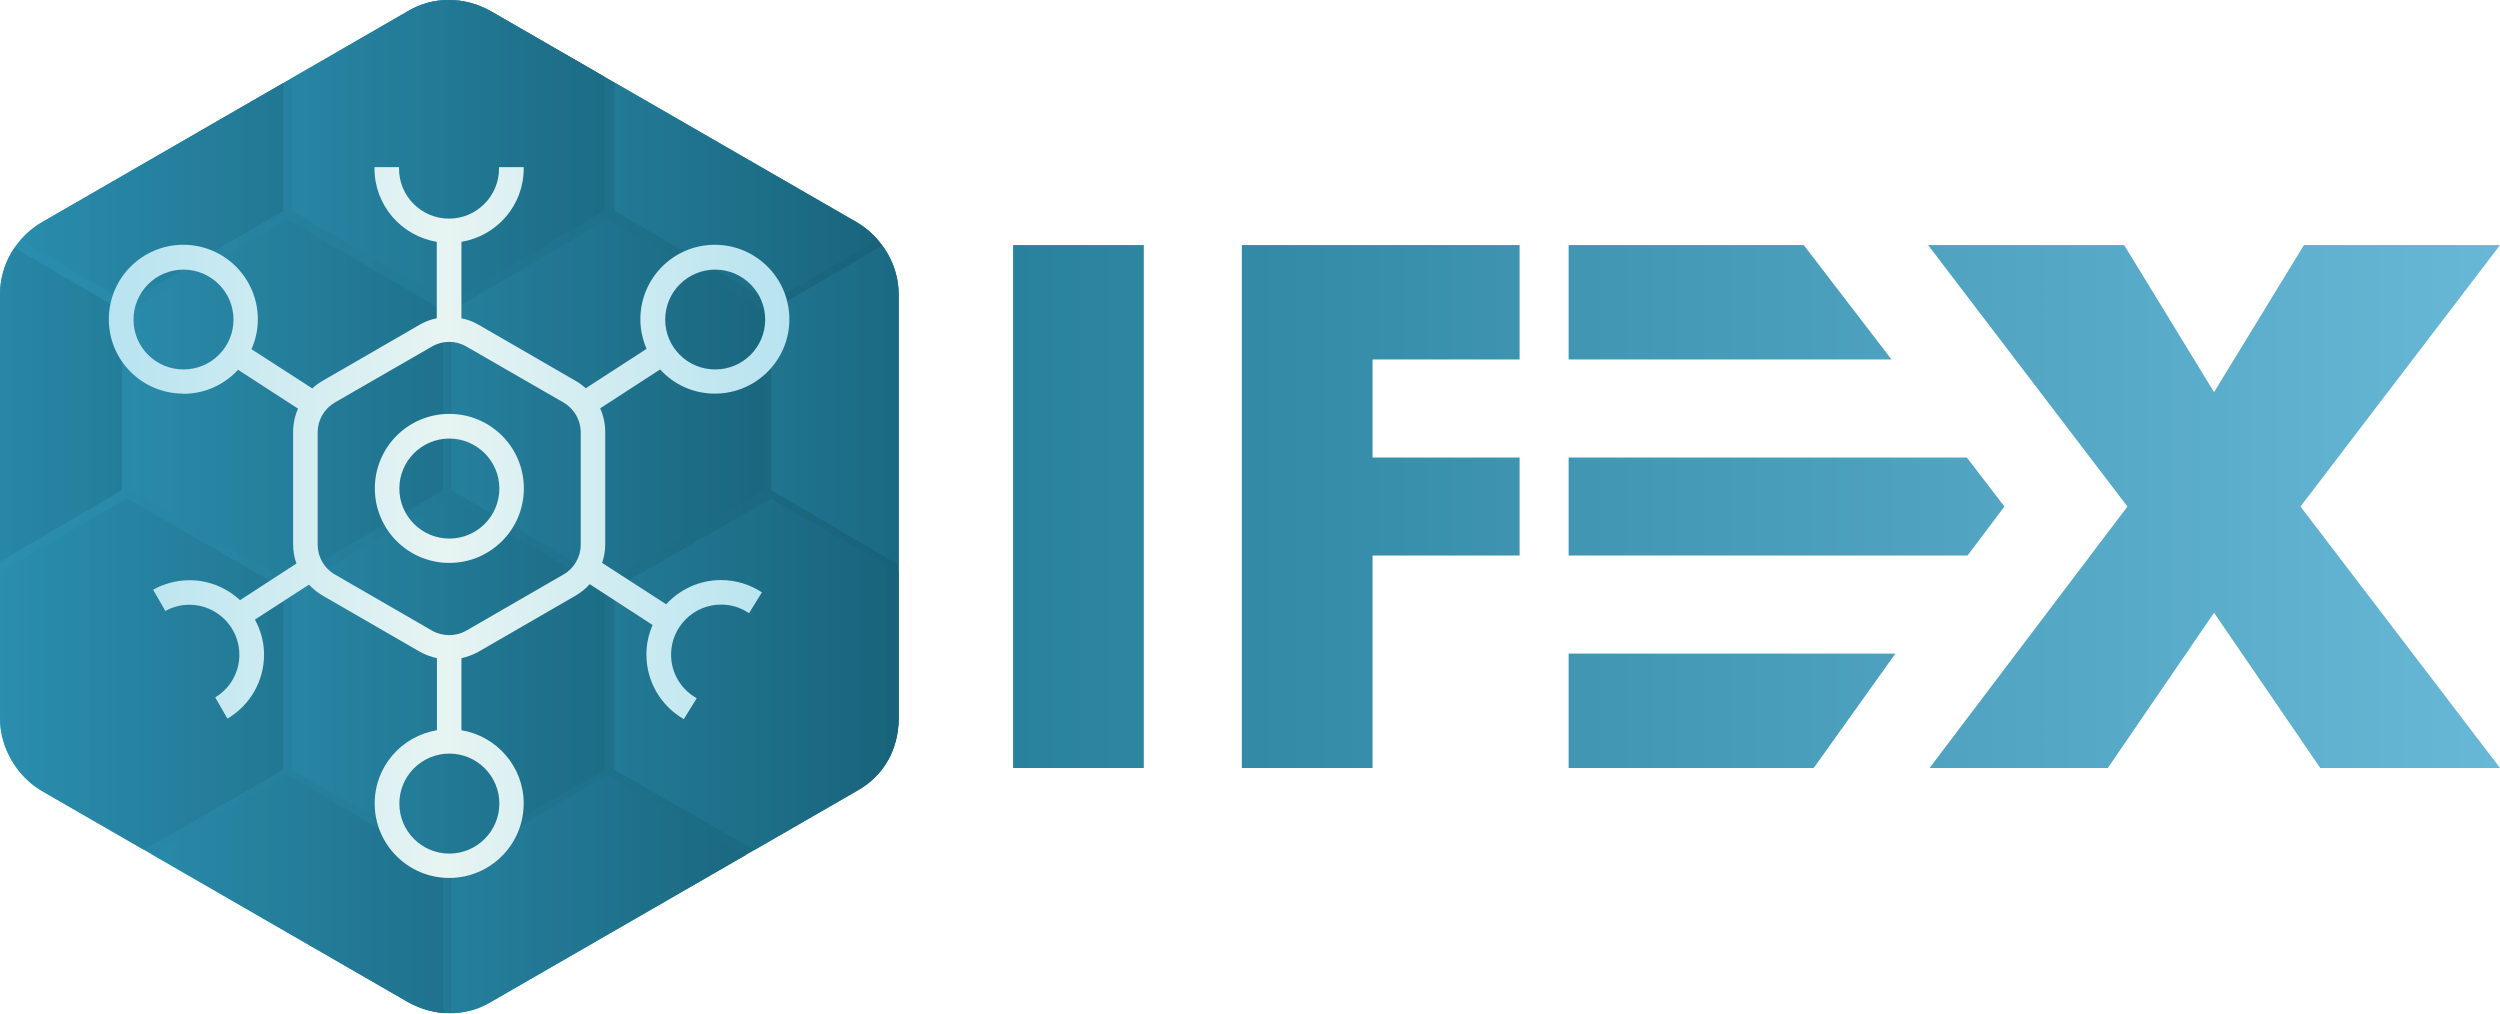
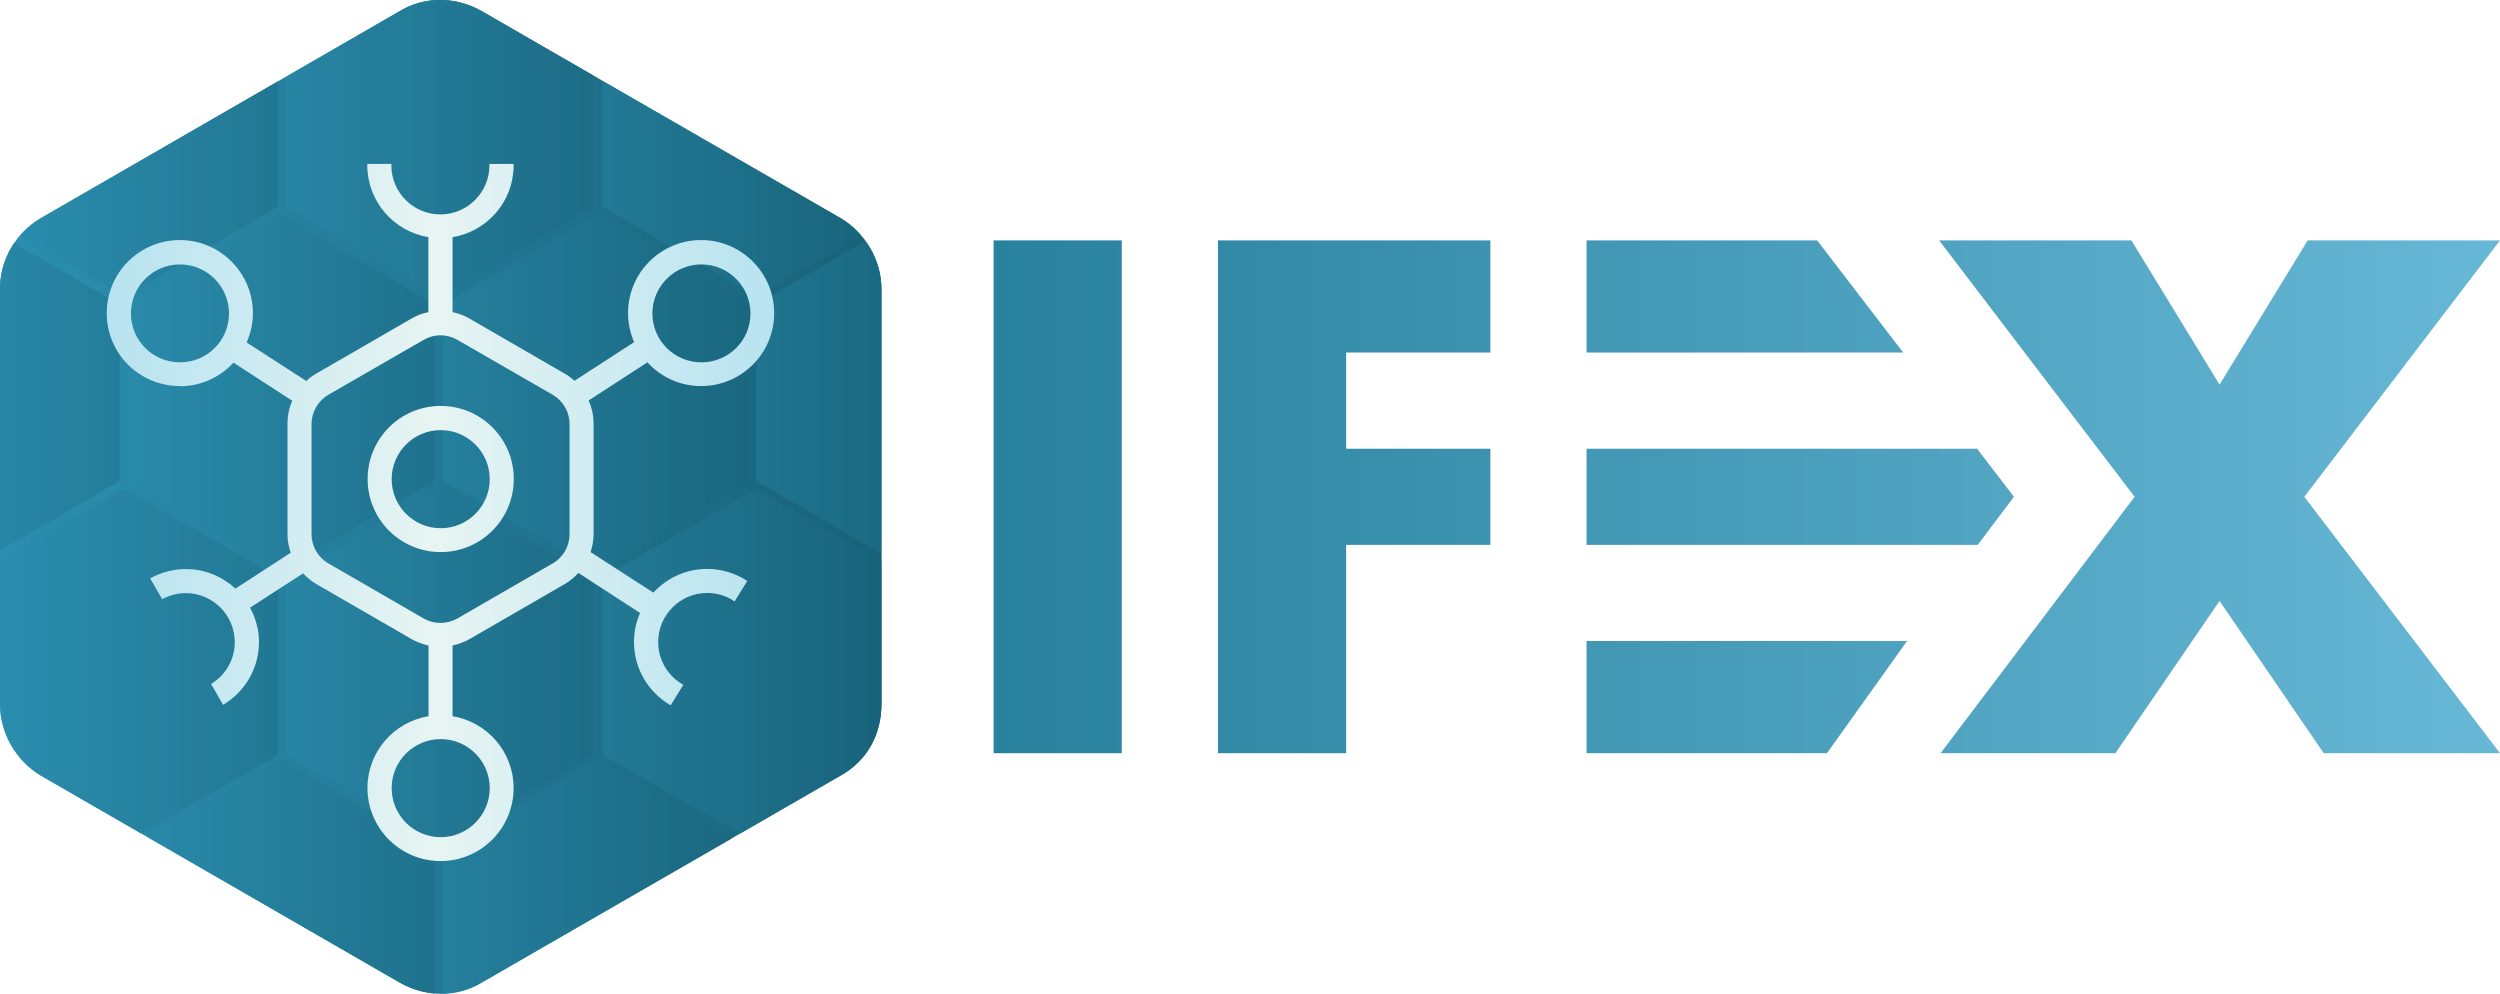
- <svg xmlns="http://www.w3.org/2000/svg" xmlns:xlink="http://www.w3.org/1999/xlink" id="Blue_Logo_updated" data-name="Blue Logo updated" viewBox="0 0 153 62">
+ <svg xmlns="http://www.w3.org/2000/svg" xmlns:xlink="http://www.w3.org/1999/xlink" id="Blue_Logo_updated" data-name="Blue Logo updated" viewBox="0 0 156 62">
  <defs>
    <style>
      .cls-1 {
        fill: none;
      }

      .cls-2 {
        fill: url(#linear-gradient-2);
      }

      .cls-3 {
        fill: url(#linear-gradient);
      }

      .cls-4 {
        fill: url(#linear-gradient-8);
      }

      .cls-4, .cls-5, .cls-6, .cls-7, .cls-8, .cls-9, .cls-10, .cls-11, .cls-12, .cls-13, .cls-14, .cls-15, .cls-16, .cls-17 {
        opacity: .9;
      }

      .cls-4, .cls-5, .cls-6, .cls-7, .cls-8, .cls-9, .cls-10, .cls-11, .cls-12, .cls-13, .cls-14, .cls-15, .cls-16, .cls-17, .cls-18 {
        isolation: isolate;
      }

      .cls-5 {
        fill: url(#linear-gradient-5);
      }

      .cls-6 {
        fill: url(#linear-gradient-7);
      }

      .cls-7 {
        fill: url(#linear-gradient-6);
      }

      .cls-8 {
        fill: url(#linear-gradient-4);
      }

      .cls-9 {
        fill: url(#linear-gradient-9);
      }

      .cls-10 {
        fill: url(#linear-gradient-3);
      }

      .cls-19 {
        fill: url(#linear-gradient-18);
      }

      .cls-11 {
        fill: url(#linear-gradient-15);
      }

      .cls-12 {
        fill: url(#linear-gradient-16);
      }

      .cls-13 {
        fill: url(#linear-gradient-14);
      }

      .cls-14 {
        fill: url(#linear-gradient-13);
      }

      .cls-15 {
        fill: url(#linear-gradient-12);
      }

      .cls-16 {
        fill: url(#linear-gradient-11);
      }

      .cls-17 {
        fill: url(#linear-gradient-10);
      }

      .cls-18 {
        fill: url(#linear-gradient-17);
        opacity: .85;
      }

      .cls-20 {
        clip-path: url(#clippath);
      }
    </style>
-     <linearGradient id="linear-gradient" x1="62" y1="31" x2="153" y2="31" gradientUnits="userSpaceOnUse">
+     <linearGradient id="linear-gradient" x1="62" y1="31" x2="156" y2="31" gradientUnits="userSpaceOnUse">
      <stop offset="0" stop-color="#28819d" />
      <stop offset="1" stop-color="#67b8d6" />
    </linearGradient>
    <linearGradient id="linear-gradient-2" x1="0" y1="31" x2="55" y2="31" gradientUnits="userSpaceOnUse">
      <stop offset="0" stop-color="#46c8f4" />
      <stop offset="1" stop-color="#186279" />
    </linearGradient>
    <clipPath id="clippath">
      <path class="cls-1" d="M55,43.94v-25.87c0-1.82-1.01-3.54-2.53-4.45L30.03.68c-1.62-.91-3.54-.91-5.06,0L2.53,13.62c-1.52.91-2.53,2.53-2.53,4.45v25.87c0,1.82,1.01,3.54,2.53,4.45l22.44,12.94c1.62.91,3.54.91,5.06,0l22.44-12.94c1.62-.91,2.53-2.53,2.53-4.45Z" />
    </clipPath>
    <linearGradient id="linear-gradient-3" x1="17.85" y1="7.4" x2="37" y2="7.4" xlink:href="#linear-gradient-2" />
    <linearGradient id="linear-gradient-4" x1="-1.8" y1="7.4" x2="17.34" y2="7.4" xlink:href="#linear-gradient-2" />
    <linearGradient id="linear-gradient-5" x1="37.61" y1="7.4" x2="56.76" y2="7.4" xlink:href="#linear-gradient-2" />
    <linearGradient id="linear-gradient-6" x1="17.85" y1="41.56" x2="37" y2="41.56" xlink:href="#linear-gradient-2" />
    <linearGradient id="linear-gradient-7" x1="-1.8" y1="41.56" x2="17.34" y2="41.56" xlink:href="#linear-gradient-2" />
    <linearGradient id="linear-gradient-8" x1="37.61" y1="41.56" x2="56.76" y2="41.56" xlink:href="#linear-gradient-2" />
    <linearGradient id="linear-gradient-9" x1="7.97" y1="24.5" x2="27.12" y2="24.5" xlink:href="#linear-gradient-2" />
    <linearGradient id="linear-gradient-10" x1="-11.68" y1="24.5" x2="7.46" y2="24.5" xlink:href="#linear-gradient-2" />
    <linearGradient id="linear-gradient-11" x1="27.63" y1="24.5" x2="46.78" y2="24.5" xlink:href="#linear-gradient-2" />
    <linearGradient id="linear-gradient-12" x1="7.97" y1="-9.5" x2="27.12" y2="-9.5" xlink:href="#linear-gradient-2" />
    <linearGradient id="linear-gradient-13" x1="27.63" y1="-9.5" x2="46.78" y2="-9.5" xlink:href="#linear-gradient-2" />
    <linearGradient id="linear-gradient-14" x1="47.19" y1="24.5" x2="66.34" y2="24.5" xlink:href="#linear-gradient-2" />
    <linearGradient id="linear-gradient-15" x1="7.97" y1="58.51" x2="27.12" y2="58.51" xlink:href="#linear-gradient-2" />
    <linearGradient id="linear-gradient-16" x1="27.63" y1="58.51" x2="46.78" y2="58.51" xlink:href="#linear-gradient-2" />
    <linearGradient id="linear-gradient-17" x1="0" y1="31" x2="55" y2="31" gradientUnits="userSpaceOnUse">
      <stop offset="0" stop-color="#2785a4" />
      <stop offset="1" stop-color="#186279" />
    </linearGradient>
-     <linearGradient id="linear-gradient-18" x1="6.67" y1="25.18" x2="48.33" y2="25.18" gradientTransform="translate(55 57.18) rotate(-180)" gradientUnits="userSpaceOnUse">
+     <linearGradient id="linear-gradient-18" x1="-681.33" y1="25.18" x2="-639.67" y2="25.18" gradientTransform="translate(-633 57.18) rotate(-180)" gradientUnits="userSpaceOnUse">
      <stop offset="0" stop-color="#b7e3f0" />
      <stop offset=".51" stop-color="#e7f4f2" />
      <stop offset="1" stop-color="#b7e3f0" />
    </linearGradient>
  </defs>
  <g id="Blue_Logo_updated-2" data-name="Blue Logo updated">
-     <path id="IFEX" class="cls-3" d="M153,15h-12l-5.5,9-5.5-9h-12l12.2,16-12.11,16h10.91l6.5-9.5,6.5,9.5h11l-12.21-16,12.21-16ZM110.39,15h-14.39v7h19.76l-5.37-7ZM93,22v-7h-17v32h8v-13h9v-6h-9v-6h9ZM120.37,28h-24.37v6h24.41l2.26-3-2.3-3ZM96,40v7h15l5-7h-20ZM62,15v32h8V15h-8Z" />
+     <path id="IFEX" class="cls-3" d="M156,15h-12l-5.5,9-5.5-9h-12l12.2,16-12.11,16h10.91l6.5-9.5,6.5,9.5h11l-12.21-16,12.21-16ZM113.39,15h-14.39v7h19.76l-5.37-7ZM93,22v-7h-17v32h8v-13h9v-6h-9v-6h9ZM123.37,28h-24.37v6h24.41l2.26-3-2.3-3ZM99,40v7h15l5-7h-20ZM62,15v32h8V15h-8Z" />
    <g id="Logo">
      <g>
        <path class="cls-2" d="M55,43.91v-25.91c0-1.82-1.01-3.44-2.53-4.35L30.03.68c-1.62-.91-3.54-.91-5.06,0L2.53,13.64c-1.52.91-2.53,2.53-2.53,4.35v25.91c0,1.82,1.01,3.54,2.53,4.45l22.44,12.96c1.62.91,3.54.91,5.06,0l22.44-12.96c1.62-.91,2.53-2.53,2.53-4.45Z" />
        <g class="cls-20">
          <g>
            <polygon class="cls-10" points="37 12.9 37 1.9 27.43 -3.7 17.85 1.9 17.85 12.9 27.43 18.5 37 12.9" />
            <polygon class="cls-8" points="17.34 12.9 17.34 1.9 7.77 -3.7 -1.8 1.9 -1.8 12.9 7.77 18.5 17.34 12.9" />
            <polygon class="cls-5" points="56.76 12.9 56.76 1.9 47.19 -3.7 37.61 1.9 37.61 12.9 47.19 18.5 56.76 12.9" />
            <polygon class="cls-7" points="37 47.11 37 36.01 27.43 30.51 17.85 36.01 17.85 47.11 27.43 52.6 37 47.11" />
            <polygon class="cls-6" points="17.34 47.11 17.34 36.01 7.77 30.51 -1.8 36.01 -1.8 47.11 7.77 52.6 17.34 47.11" />
            <polygon class="cls-4" points="56.76 47.11 56.76 36.01 47.19 30.51 37.61 36.01 37.61 47.11 47.19 52.6 56.76 47.11" />
            <polygon class="cls-9" points="27.12 30 27.12 19.01 17.55 13.41 7.97 19.01 7.97 30 17.55 35.6 27.12 30" />
            <polygon class="cls-17" points="7.46 30 7.46 19.01 -2.11 13.41 -11.68 19.01 -11.68 30 -2.11 35.6 7.46 30" />
            <polygon class="cls-16" points="46.78 30 46.78 19.01 37.21 13.41 27.63 19.01 27.63 30 37.21 35.6 46.78 30" />
            <polygon class="cls-15" points="27.12 -4 27.12 -15 17.55 -20.6 7.97 -15 7.97 -4 17.55 1.6 27.12 -4" />
            <polygon class="cls-14" points="46.78 -4 46.78 -15 37.21 -20.6 27.63 -15 27.63 -4 37.21 1.6 46.78 -4" />
            <polygon class="cls-13" points="66.34 30 66.34 19.01 56.76 13.41 47.19 19.01 47.19 30 56.76 35.6 66.34 30" />
            <polygon class="cls-11" points="27.12 64.01 27.12 53.01 17.55 47.41 7.97 53.01 7.97 64.01 17.55 69.61 27.12 64.01" />
            <polygon class="cls-12" points="46.78 64.01 46.78 53.01 37.21 47.41 27.63 53.01 27.63 64.01 37.21 69.61 46.78 64.01" />
          </g>
        </g>
        <path class="cls-18" d="M55,43.94v-25.87c0-1.82-1.01-3.54-2.53-4.45L30.03.68c-1.62-.91-3.54-.91-5.06,0L2.53,13.62c-1.52.91-2.53,2.53-2.53,4.45v25.87c0,1.82,1.01,3.54,2.53,4.45l22.44,12.94c1.62.91,3.54.91,5.06,0l22.44-12.94c1.62-.91,2.53-2.53,2.53-4.45Z" />
      </g>
      <path class="cls-19" d="M27.5,34.45c2.52,0,4.56-2.04,4.56-4.56s-2.04-4.56-4.56-4.56-4.56,2.04-4.56,4.56,2.04,4.56,4.56,4.56ZM27.5,26.84c1.68,0,3.06,1.37,3.06,3.06s-1.37,3.06-3.06,3.06-3.06-1.37-3.06-3.06,1.37-3.06,3.06-3.06ZM11.23,24.1c1.32,0,2.51-.57,3.34-1.47l3.67,2.38c-.2.45-.3.93-.3,1.43v6.89c0,.4.07.79.2,1.16l-3.45,2.24c-.81-.75-1.89-1.22-3.09-1.22-.8,0-1.56.21-2.23.58l.75,1.3c.44-.24.94-.38,1.47-.38,1.68,0,3.06,1.37,3.06,3.06,0,1.1-.59,2.08-1.48,2.61l.75,1.3c1.34-.79,2.24-2.25,2.24-3.92,0-.78-.21-1.5-.56-2.14l3.31-2.14c.24.25.51.48.82.66l5.97,3.45c.32.18.68.31,1.04.39v4.41c-2.16.36-3.81,2.22-3.81,4.48,0,2.51,2.04,4.56,4.56,4.56s4.56-2.04,4.56-4.56c0-2.25-1.65-4.12-3.81-4.48v-4.41c.36-.08.71-.21,1.04-.39l5.97-3.45c.32-.19.6-.42.84-.69l3.85,2.5c-.24.55-.38,1.16-.38,1.81,0,1.68.92,3.17,2.29,3.95l.79-1.28c-.94-.52-1.57-1.52-1.57-2.67,0-1.68,1.37-3.06,3.06-3.06.63,0,1.22.19,1.71.53l.79-1.28c-.72-.47-1.58-.75-2.51-.75-1.33,0-2.52.58-3.35,1.48l-3.92-2.53c.12-.36.19-.74.19-1.13v-6.89c0-.5-.11-.99-.31-1.44l3.67-2.38c.83.91,2.01,1.48,3.35,1.48,2.52,0,4.56-2.04,4.56-4.55s-2.04-4.56-4.56-4.56-4.56,2.04-4.56,4.56c0,.64.14,1.25.38,1.81l-3.72,2.41c-.19-.16-.38-.32-.6-.44l-5.97-3.45c-.33-.19-.68-.32-1.04-.39v-4.68c2.16-.36,3.81-2.22,3.81-4.48v-.09h-1.51s0,.06,0,.09c0,1.68-1.37,3.06-3.06,3.06s-3.06-1.37-3.06-3.06c0-.03,0-.06.01-.09h-1.51v.09c0,2.25,1.65,4.12,3.81,4.48v4.68c-.36.07-.72.2-1.04.39l-5.97,3.45c-.22.13-.43.28-.61.45l-3.72-2.4c.25-.57.39-1.18.39-1.83,0-2.51-2.04-4.56-4.56-4.56s-4.56,2.04-4.56,4.56,2.04,4.55,4.56,4.55ZM43.77,16.5c1.68,0,3.06,1.37,3.06,3.06s-1.37,3.05-3.06,3.05-3.06-1.36-3.06-3.05,1.37-3.06,3.06-3.06ZM30.56,49.18c0,1.68-1.37,3.06-3.06,3.06s-3.06-1.37-3.06-3.06,1.37-3.06,3.06-3.06,3.06,1.37,3.06,3.06ZM19.44,26.45c0-.74.4-1.43,1.04-1.81l5.97-3.44c.64-.37,1.44-.37,2.08,0l5.97,3.44c.64.38,1.04,1.07,1.04,1.81v6.89c0,.74-.4,1.44-1.04,1.81l-5.97,3.45c-.32.18-.68.27-1.04.27s-.72-.09-1.04-.27l-5.97-3.45c-.64-.37-1.04-1.07-1.04-1.81v-6.89ZM11.23,16.5c1.68,0,3.06,1.37,3.06,3.06s-1.37,3.05-3.06,3.05-3.06-1.36-3.06-3.05,1.37-3.06,3.06-3.06Z" />
    </g>
  </g>
</svg>
